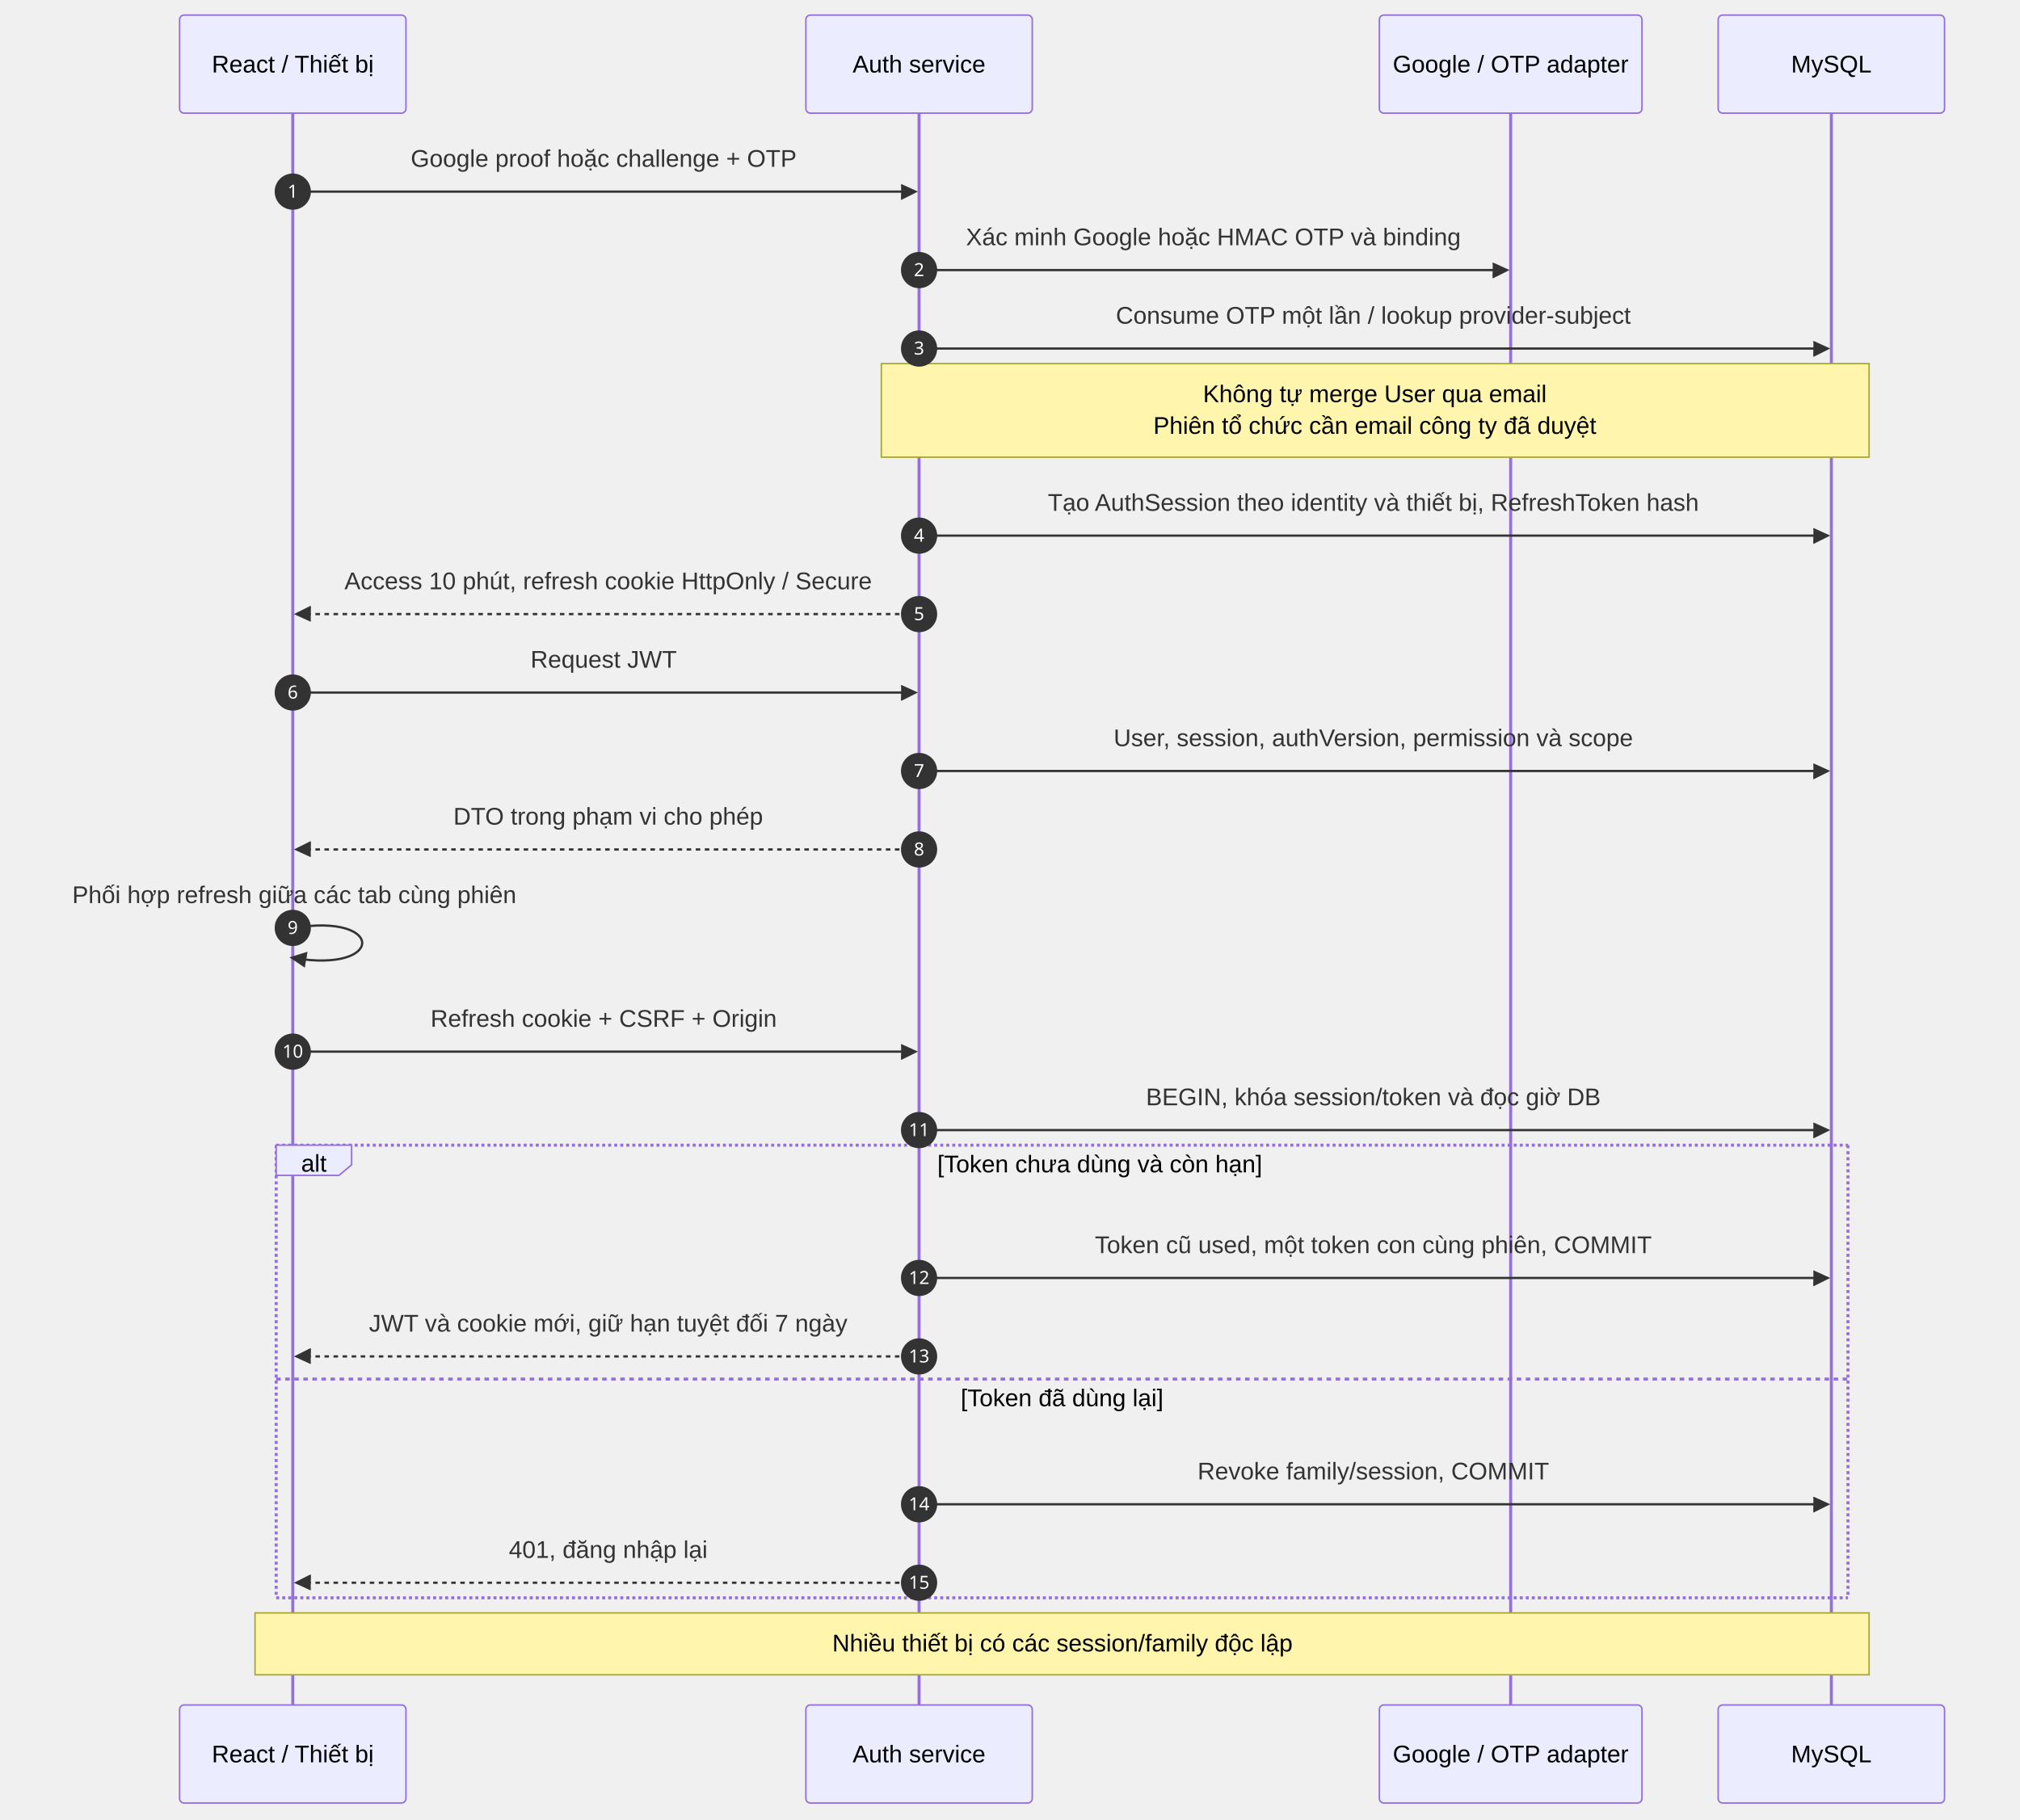
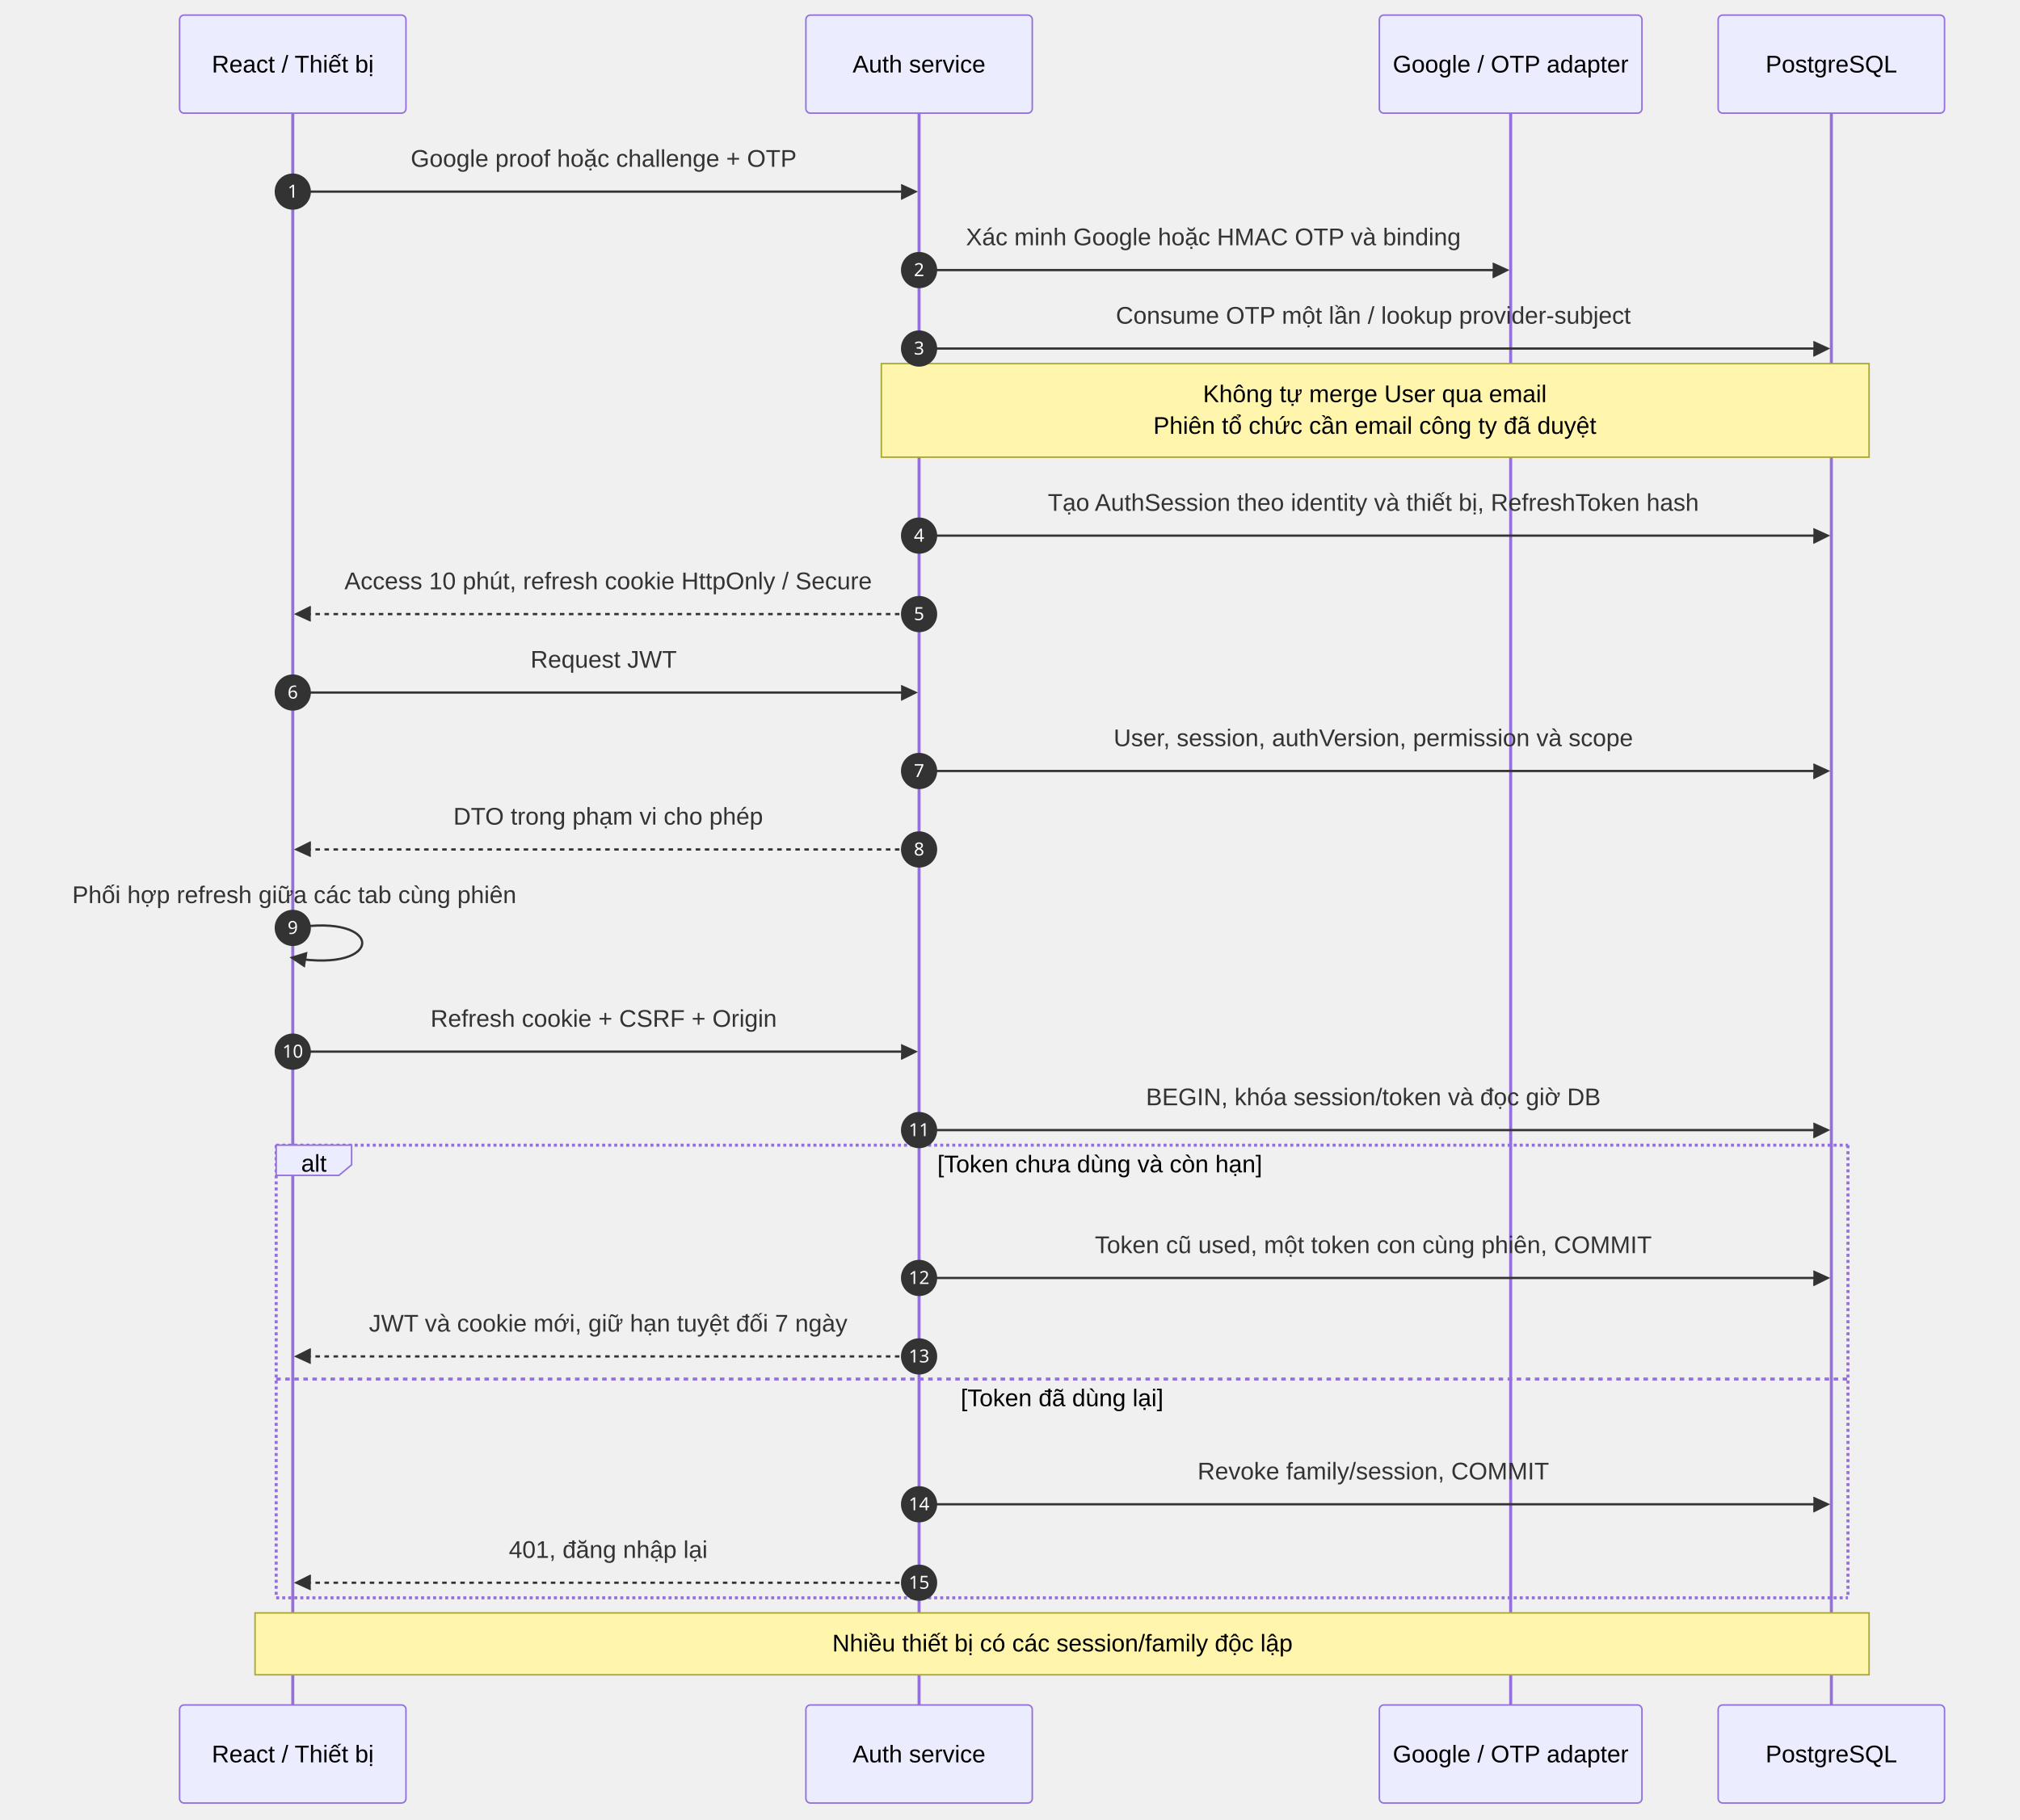
<svg xmlns="http://www.w3.org/2000/svg" id="my-svg" width="100%" style="max-width: 1338.5px; background-color: white;" viewBox="-119 -10 1338.5 1206" role="graphics-document document" aria-roledescription="sequence">
  <g>
    <rect x="1019.5" y="1120" fill="#eaeaea" stroke="#666" width="150" height="65" name="DB" rx="3" ry="3" class="actor actor-bottom" />
    <text x="1094.5" y="1152.5" dominant-baseline="central" alignment-baseline="central" class="actor actor-box" style="text-anchor: middle; font-size: 16px; font-weight: 400; font-family: &quot;Segoe UI&quot;, Arial, sans-serif;">
-       <tspan x="1094.5" dy="0">MySQL</tspan>
+       <tspan x="1094.5" dy="0">PostgreSQL</tspan>
    </text>
  </g>
  <g>
    <rect x="795" y="1120" fill="#eaeaea" stroke="#666" width="174" height="65" name="ID" rx="3" ry="3" class="actor actor-bottom" />
    <text x="882" y="1152.5" dominant-baseline="central" alignment-baseline="central" class="actor actor-box" style="text-anchor: middle; font-size: 16px; font-weight: 400; font-family: &quot;Segoe UI&quot;, Arial, sans-serif;">
      <tspan x="882" dy="0">Google / OTP adapter</tspan>
    </text>
  </g>
  <g>
    <rect x="415" y="1120" fill="#eaeaea" stroke="#666" width="150" height="65" name="API" rx="3" ry="3" class="actor actor-bottom" />
    <text x="490" y="1152.5" dominant-baseline="central" alignment-baseline="central" class="actor actor-box" style="text-anchor: middle; font-size: 16px; font-weight: 400; font-family: &quot;Segoe UI&quot;, Arial, sans-serif;">
      <tspan x="490" dy="0">Auth service</tspan>
    </text>
  </g>
  <g>
    <rect x="0" y="1120" fill="#eaeaea" stroke="#666" width="150" height="65" name="UI" rx="3" ry="3" class="actor actor-bottom" />
    <text x="75" y="1152.5" dominant-baseline="central" alignment-baseline="central" class="actor actor-box" style="text-anchor: middle; font-size: 16px; font-weight: 400; font-family: &quot;Segoe UI&quot;, Arial, sans-serif;">
      <tspan x="75" dy="0">React / Thiết bị</tspan>
    </text>
  </g>
  <g>
    <line id="actor3" x1="1094.5" y1="65" x2="1094.5" y2="1120" class="actor-line 200" stroke-width="0.5px" stroke="#999" name="DB" data-et="life-line" data-id="DB" />
    <g id="root-3" data-et="participant" data-type="participant" data-id="DB">
      <rect x="1019.5" y="0" fill="#eaeaea" stroke="#666" width="150" height="65" name="DB" rx="3" ry="3" class="actor actor-top" />
      <text x="1094.5" y="32.5" dominant-baseline="central" alignment-baseline="central" class="actor actor-box" style="text-anchor: middle; font-size: 16px; font-weight: 400; font-family: &quot;Segoe UI&quot;, Arial, sans-serif;">
-         <tspan x="1094.5" dy="0">MySQL</tspan>
+         <tspan x="1094.5" dy="0">PostgreSQL</tspan>
      </text>
    </g>
  </g>
  <g>
    <line id="actor2" x1="882" y1="65" x2="882" y2="1120" class="actor-line 200" stroke-width="0.5px" stroke="#999" name="ID" data-et="life-line" data-id="ID" />
    <g id="root-2" data-et="participant" data-type="participant" data-id="ID">
      <rect x="795" y="0" fill="#eaeaea" stroke="#666" width="174" height="65" name="ID" rx="3" ry="3" class="actor actor-top" />
      <text x="882" y="32.5" dominant-baseline="central" alignment-baseline="central" class="actor actor-box" style="text-anchor: middle; font-size: 16px; font-weight: 400; font-family: &quot;Segoe UI&quot;, Arial, sans-serif;">
        <tspan x="882" dy="0">Google / OTP adapter</tspan>
      </text>
    </g>
  </g>
  <g>
    <line id="actor1" x1="490" y1="65" x2="490" y2="1120" class="actor-line 200" stroke-width="0.5px" stroke="#999" name="API" data-et="life-line" data-id="API" />
    <g id="root-1" data-et="participant" data-type="participant" data-id="API">
      <rect x="415" y="0" fill="#eaeaea" stroke="#666" width="150" height="65" name="API" rx="3" ry="3" class="actor actor-top" />
      <text x="490" y="32.5" dominant-baseline="central" alignment-baseline="central" class="actor actor-box" style="text-anchor: middle; font-size: 16px; font-weight: 400; font-family: &quot;Segoe UI&quot;, Arial, sans-serif;">
        <tspan x="490" dy="0">Auth service</tspan>
      </text>
    </g>
  </g>
  <g>
    <line id="actor0" x1="75" y1="65" x2="75" y2="1120" class="actor-line 200" stroke-width="0.5px" stroke="#999" name="UI" data-et="life-line" data-id="UI" />
    <g id="root-0" data-et="participant" data-type="participant" data-id="UI">
      <rect x="0" y="0" fill="#eaeaea" stroke="#666" width="150" height="65" name="UI" rx="3" ry="3" class="actor actor-top" />
      <text x="75" y="32.5" dominant-baseline="central" alignment-baseline="central" class="actor actor-box" style="text-anchor: middle; font-size: 16px; font-weight: 400; font-family: &quot;Segoe UI&quot;, Arial, sans-serif;">
        <tspan x="75" dy="0">React / Thiết bị</tspan>
      </text>
    </g>
  </g>
  <style>#my-svg{font-family:Segoe UI,Arial,sans-serif;font-size:16px;fill:#333;}@keyframes edge-animation-frame{from{stroke-dashoffset:0;}}@keyframes dash{to{stroke-dashoffset:0;}}#my-svg .edge-animation-slow{stroke-dasharray:9,5!important;stroke-dashoffset:900;animation:dash 50s linear infinite;stroke-linecap:round;}#my-svg .edge-animation-fast{stroke-dasharray:9,5!important;stroke-dashoffset:900;animation:dash 20s linear infinite;stroke-linecap:round;}#my-svg .error-icon{fill:#552222;}#my-svg .error-text{fill:#552222;stroke:#552222;}#my-svg .edge-thickness-normal{stroke-width:1px;}#my-svg .edge-thickness-thick{stroke-width:3.5px;}#my-svg .edge-pattern-solid{stroke-dasharray:0;}#my-svg .edge-thickness-invisible{stroke-width:0;fill:none;}#my-svg .edge-pattern-dashed{stroke-dasharray:3;}#my-svg .edge-pattern-dotted{stroke-dasharray:2;}#my-svg .marker{fill:#333333;stroke:#333333;}#my-svg .marker.cross{stroke:#333333;}#my-svg svg{font-family:Segoe UI,Arial,sans-serif;font-size:16px;}#my-svg p{margin:0;}#my-svg .actor{stroke:#9370DB;fill:#ECECFF;stroke-width:1;}#my-svg rect.actor.outer-path[data-look="neo"]{filter:drop-shadow(1px 2px 2px rgba(185, 185, 185, 1));}#my-svg rect.note[data-look="neo"]{stroke:#aaaa33;fill:#fff5ad;filter:drop-shadow(1px 2px 2px rgba(185, 185, 185, 1));}#my-svg text.actor&gt;tspan{fill:black;stroke:none;}#my-svg .actor-line{stroke:#9370DB;}#my-svg .innerArc{stroke-width:1.5;stroke-dasharray:none;}#my-svg .messageLine0{stroke-width:1.5;stroke-dasharray:none;stroke:#333;}#my-svg .messageLine1{stroke-width:1.5;stroke-dasharray:2,2;stroke:#333;}#my-svg [id$="-arrowhead"] path{fill:#333;stroke:#333;}#my-svg .sequenceNumber{fill:white;}#my-svg [id$="-sequencenumber"]{fill:#333;}#my-svg [id$="-crosshead"] path{fill:#333;stroke:#333;}#my-svg .messageText{fill:#333;stroke:none;}#my-svg .labelBox{stroke:#9370DB;fill:#ECECFF;filter:none;}#my-svg .labelText,#my-svg .labelText&gt;tspan{fill:black;stroke:none;}#my-svg .loopText,#my-svg .loopText&gt;tspan{fill:black;stroke:none;}#my-svg .sectionTitle,#my-svg .sectionTitle&gt;tspan{fill:black;stroke:none;}#my-svg .loopLine{stroke-width:2px;stroke-dasharray:2,2;stroke:#9370DB;fill:#9370DB;}#my-svg .note{stroke:#aaaa33;fill:#fff5ad;}#my-svg .noteText,#my-svg .noteText&gt;tspan{fill:black;stroke:none;font-weight:normal;}#my-svg .activation0{fill:#f4f4f4;stroke:#666;}#my-svg .activation1{fill:#f4f4f4;stroke:#666;}#my-svg .activation2{fill:#f4f4f4;stroke:#666;}#my-svg .actorPopupMenu{position:absolute;}#my-svg .actorPopupMenuPanel{position:absolute;fill:#ECECFF;box-shadow:0px 8px 16px 0px rgba(0,0,0,0.2);filter:drop-shadow(3px 5px 2px rgb(0 0 0 / 0.4));}#my-svg .actor-man circle,#my-svg line{fill:#ECECFF;stroke-width:2px;}#my-svg g rect.rect{filter:drop-shadow(1px 2px 2px rgba(185, 185, 185, 1));stroke:#9370DB;}#my-svg .node .neo-node{stroke:#9370DB;}#my-svg [data-look="neo"].node rect,#my-svg [data-look="neo"].cluster rect,#my-svg [data-look="neo"].node polygon{stroke:#9370DB;filter:drop-shadow(1px 2px 2px rgba(185, 185, 185, 1));}#my-svg [data-look="neo"].swimlane.cluster rect{filter:none;}#my-svg [data-look="neo"].node path{stroke:#9370DB;stroke-width:1px;}#my-svg [data-look="neo"].node .outer-path{filter:drop-shadow(1px 2px 2px rgba(185, 185, 185, 1));}#my-svg [data-look="neo"].node .neo-line path{stroke:#9370DB;filter:none;}#my-svg [data-look="neo"].node circle{stroke:#9370DB;filter:drop-shadow(1px 2px 2px rgba(185, 185, 185, 1));}#my-svg [data-look="neo"].node circle .state-start{fill:#000000;}#my-svg [data-look="neo"].icon-shape .icon{fill:#9370DB;filter:drop-shadow(1px 2px 2px rgba(185, 185, 185, 1));}#my-svg [data-look="neo"].icon-shape .icon-neo path{stroke:#9370DB;filter:drop-shadow(1px 2px 2px rgba(185, 185, 185, 1));}#my-svg :root{--mermaid-font-family:Segoe UI,Arial,sans-serif;}</style>
  <g />
  <defs>
    <symbol id="my-svg-computer" width="24" height="24">
      <path transform="scale(.5)" d="M2 2v13h20v-13h-20zm18 11h-16v-9h16v9zm-10.228 6l.466-1h3.524l.467 1h-4.457zm14.228 3h-24l2-6h2.104l-1.33 4h18.45l-1.297-4h2.073l2 6zm-5-10h-14v-7h14v7z" />
    </symbol>
  </defs>
  <defs>
    <symbol id="my-svg-database" fill-rule="evenodd" clip-rule="evenodd">
      <path transform="scale(.5)" d="M12.258.001l.256.004.255.005.253.008.251.01.249.012.247.015.246.016.242.019.241.02.239.023.236.024.233.027.231.028.229.031.225.032.223.034.22.036.217.038.214.04.211.041.208.043.205.045.201.046.198.048.194.05.191.051.187.053.183.054.18.056.175.057.172.059.168.06.163.061.16.063.155.064.15.066.074.033.073.033.071.034.07.034.069.035.068.035.067.035.066.035.064.036.064.036.062.036.06.036.06.037.058.037.058.037.055.038.055.038.053.038.052.038.051.039.05.039.048.039.047.039.045.04.044.04.043.04.041.04.04.041.039.041.037.041.036.041.034.041.033.042.032.042.03.042.029.042.027.042.026.043.024.043.023.043.021.043.02.043.018.044.017.043.015.044.013.044.012.044.011.045.009.044.007.045.006.045.004.045.002.045.001.045v17l-.001.045-.002.045-.004.045-.006.045-.007.045-.009.044-.011.045-.012.044-.013.044-.015.044-.017.043-.018.044-.02.043-.021.043-.023.043-.024.043-.026.043-.027.042-.029.042-.03.042-.032.042-.033.042-.034.041-.036.041-.037.041-.039.041-.04.041-.041.04-.043.04-.044.04-.045.04-.047.039-.048.039-.05.039-.051.039-.052.038-.053.038-.055.038-.055.038-.058.037-.058.037-.06.037-.06.036-.062.036-.064.036-.064.036-.066.035-.067.035-.068.035-.069.035-.07.034-.071.034-.073.033-.074.033-.15.066-.155.064-.16.063-.163.061-.168.06-.172.059-.175.057-.18.056-.183.054-.187.053-.191.051-.194.05-.198.048-.201.046-.205.045-.208.043-.211.041-.214.04-.217.038-.22.036-.223.034-.225.032-.229.031-.231.028-.233.027-.236.024-.239.023-.241.02-.242.019-.246.016-.247.015-.249.012-.251.01-.253.008-.255.005-.256.004-.258.001-.258-.001-.256-.004-.255-.005-.253-.008-.251-.01-.249-.012-.247-.015-.245-.016-.243-.019-.241-.02-.238-.023-.236-.024-.234-.027-.231-.028-.228-.031-.226-.032-.223-.034-.22-.036-.217-.038-.214-.04-.211-.041-.208-.043-.204-.045-.201-.046-.198-.048-.195-.05-.19-.051-.187-.053-.184-.054-.179-.056-.176-.057-.172-.059-.167-.06-.164-.061-.159-.063-.155-.064-.151-.066-.074-.033-.072-.033-.072-.034-.07-.034-.069-.035-.068-.035-.067-.035-.066-.035-.064-.036-.063-.036-.062-.036-.061-.036-.06-.037-.058-.037-.057-.037-.056-.038-.055-.038-.053-.038-.052-.038-.051-.039-.049-.039-.049-.039-.046-.039-.046-.04-.044-.04-.043-.04-.041-.04-.04-.041-.039-.041-.037-.041-.036-.041-.034-.041-.033-.042-.032-.042-.03-.042-.029-.042-.027-.042-.026-.043-.024-.043-.023-.043-.021-.043-.02-.043-.018-.044-.017-.043-.015-.044-.013-.044-.012-.044-.011-.045-.009-.044-.007-.045-.006-.045-.004-.045-.002-.045-.001-.045v-17l.001-.045.002-.045.004-.045.006-.045.007-.045.009-.044.011-.045.012-.044.013-.044.015-.044.017-.043.018-.044.02-.043.021-.043.023-.043.024-.043.026-.043.027-.042.029-.042.03-.042.032-.042.033-.042.034-.041.036-.041.037-.041.039-.041.04-.041.041-.04.043-.04.044-.04.046-.04.046-.039.049-.039.049-.039.051-.039.052-.038.053-.038.055-.038.056-.038.057-.037.058-.037.06-.037.061-.036.062-.036.063-.036.064-.036.066-.035.067-.035.068-.035.069-.035.07-.034.072-.034.072-.033.074-.033.151-.066.155-.064.159-.063.164-.061.167-.06.172-.059.176-.057.179-.056.184-.054.187-.053.19-.051.195-.05.198-.048.201-.046.204-.045.208-.043.211-.041.214-.04.217-.038.22-.036.223-.034.226-.032.228-.031.231-.028.234-.027.236-.024.238-.023.241-.02.243-.019.245-.016.247-.015.249-.012.251-.01.253-.008.255-.005.256-.004.258-.001.258.001zm-9.258 20.499v.01l.001.021.003.021.004.022.005.021.006.022.007.022.009.023.01.022.011.023.012.023.013.023.015.023.016.024.017.023.018.024.019.024.021.024.022.025.023.024.024.025.052.049.056.05.061.051.066.051.07.051.075.051.079.052.084.052.088.052.092.052.097.052.102.051.105.052.11.052.114.051.119.051.123.051.127.05.131.05.135.05.139.048.144.049.147.047.152.047.155.047.16.045.163.045.167.043.171.043.176.041.178.041.183.039.187.039.19.037.194.035.197.035.202.033.204.031.209.03.212.029.216.027.219.025.222.024.226.021.23.02.233.018.236.016.24.015.243.012.246.01.249.008.253.005.256.004.259.001.26-.001.257-.004.254-.005.25-.008.247-.011.244-.012.241-.014.237-.016.233-.018.231-.021.226-.021.224-.024.22-.026.216-.027.212-.028.21-.031.205-.031.202-.034.198-.034.194-.036.191-.037.187-.039.183-.04.179-.04.175-.042.172-.043.168-.044.163-.045.16-.046.155-.046.152-.047.148-.048.143-.049.139-.049.136-.05.131-.05.126-.05.123-.051.118-.052.114-.051.11-.052.106-.052.101-.052.096-.052.092-.052.088-.053.083-.051.079-.052.074-.052.07-.051.065-.051.06-.051.056-.05.051-.05.023-.024.023-.025.021-.024.02-.024.019-.024.018-.024.017-.024.015-.023.014-.024.013-.023.012-.023.01-.023.01-.022.008-.022.006-.022.006-.022.004-.022.004-.021.001-.021.001-.021v-4.127l-.077.055-.08.053-.083.054-.085.053-.087.052-.09.052-.093.051-.095.05-.097.05-.1.049-.102.049-.105.048-.106.047-.109.047-.111.046-.114.045-.115.045-.118.044-.12.043-.122.042-.124.042-.126.041-.128.04-.13.04-.132.038-.134.038-.135.037-.138.037-.139.035-.142.035-.143.034-.144.033-.147.032-.148.031-.15.03-.151.03-.153.029-.154.027-.156.027-.158.026-.159.025-.161.024-.162.023-.163.022-.165.021-.166.02-.167.019-.169.018-.169.017-.171.016-.173.015-.173.014-.175.013-.175.012-.177.011-.178.01-.179.008-.179.008-.181.006-.182.005-.182.004-.184.003-.184.002h-.37l-.184-.002-.184-.003-.182-.004-.182-.005-.181-.006-.179-.008-.179-.008-.178-.01-.176-.011-.176-.012-.175-.013-.173-.014-.172-.015-.171-.016-.17-.017-.169-.018-.167-.019-.166-.02-.165-.021-.163-.022-.162-.023-.161-.024-.159-.025-.157-.026-.156-.027-.155-.027-.153-.029-.151-.03-.15-.03-.148-.031-.146-.032-.145-.033-.143-.034-.141-.035-.14-.035-.137-.037-.136-.037-.134-.038-.132-.038-.13-.04-.128-.04-.126-.041-.124-.042-.122-.042-.12-.044-.117-.043-.116-.045-.113-.045-.112-.046-.109-.047-.106-.047-.105-.048-.102-.049-.1-.049-.097-.05-.095-.05-.093-.052-.09-.051-.087-.052-.085-.053-.083-.054-.08-.054-.077-.054v4.127zm0-5.654v.011l.001.021.003.021.004.021.005.022.006.022.007.022.009.022.01.022.011.023.012.023.013.023.015.024.016.023.017.024.018.024.019.024.021.024.022.024.023.025.024.024.052.05.056.05.061.05.066.051.07.051.075.052.079.051.084.052.088.052.092.052.097.052.102.052.105.052.11.051.114.051.119.052.123.05.127.051.131.05.135.049.139.049.144.048.147.048.152.047.155.046.16.045.163.045.167.044.171.042.176.042.178.04.183.04.187.038.19.037.194.036.197.034.202.033.204.032.209.03.212.028.216.027.219.025.222.024.226.022.23.02.233.018.236.016.24.014.243.012.246.01.249.008.253.006.256.003.259.001.26-.001.257-.003.254-.006.25-.008.247-.01.244-.012.241-.015.237-.016.233-.018.231-.02.226-.022.224-.024.22-.025.216-.027.212-.029.21-.03.205-.032.202-.033.198-.035.194-.036.191-.037.187-.039.183-.039.179-.041.175-.042.172-.043.168-.044.163-.045.16-.045.155-.047.152-.047.148-.048.143-.048.139-.05.136-.049.131-.05.126-.051.123-.051.118-.051.114-.052.11-.052.106-.052.101-.052.096-.052.092-.052.088-.052.083-.052.079-.052.074-.051.07-.052.065-.051.06-.05.056-.051.051-.049.023-.025.023-.024.021-.025.02-.024.019-.024.018-.024.017-.024.015-.023.014-.023.013-.024.012-.022.01-.023.01-.023.008-.022.006-.022.006-.022.004-.021.004-.022.001-.021.001-.021v-4.139l-.077.054-.08.054-.083.054-.085.052-.087.053-.09.051-.093.051-.095.051-.097.05-.1.049-.102.049-.105.048-.106.047-.109.047-.111.046-.114.045-.115.044-.118.044-.12.044-.122.042-.124.042-.126.041-.128.04-.13.039-.132.039-.134.038-.135.037-.138.036-.139.036-.142.035-.143.033-.144.033-.147.033-.148.031-.15.03-.151.03-.153.028-.154.028-.156.027-.158.026-.159.025-.161.024-.162.023-.163.022-.165.021-.166.02-.167.019-.169.018-.169.017-.171.016-.173.015-.173.014-.175.013-.175.012-.177.011-.178.009-.179.009-.179.007-.181.007-.182.005-.182.004-.184.003-.184.002h-.37l-.184-.002-.184-.003-.182-.004-.182-.005-.181-.007-.179-.007-.179-.009-.178-.009-.176-.011-.176-.012-.175-.013-.173-.014-.172-.015-.171-.016-.17-.017-.169-.018-.167-.019-.166-.02-.165-.021-.163-.022-.162-.023-.161-.024-.159-.025-.157-.026-.156-.027-.155-.028-.153-.028-.151-.03-.15-.03-.148-.031-.146-.033-.145-.033-.143-.033-.141-.035-.14-.036-.137-.036-.136-.037-.134-.038-.132-.039-.13-.039-.128-.04-.126-.041-.124-.042-.122-.043-.12-.043-.117-.044-.116-.044-.113-.046-.112-.046-.109-.046-.106-.047-.105-.048-.102-.049-.1-.049-.097-.05-.095-.051-.093-.051-.09-.051-.087-.053-.085-.052-.083-.054-.08-.054-.077-.054v4.139zm0-5.666v.011l.001.02.003.022.004.021.005.022.006.021.007.022.009.023.01.022.011.023.012.023.013.023.015.023.016.024.017.024.018.023.019.024.021.025.022.024.023.024.024.025.052.05.056.05.061.05.066.051.07.051.075.052.079.051.084.052.088.052.092.052.097.052.102.052.105.051.11.052.114.051.119.051.123.051.127.05.131.05.135.05.139.049.144.048.147.048.152.047.155.046.16.045.163.045.167.043.171.043.176.042.178.04.183.04.187.038.19.037.194.036.197.034.202.033.204.032.209.03.212.028.216.027.219.025.222.024.226.021.23.02.233.018.236.017.24.014.243.012.246.01.249.008.253.006.256.003.259.001.26-.001.257-.003.254-.006.25-.008.247-.01.244-.013.241-.014.237-.016.233-.018.231-.02.226-.022.224-.024.22-.025.216-.027.212-.029.21-.03.205-.032.202-.033.198-.035.194-.036.191-.037.187-.039.183-.039.179-.041.175-.042.172-.043.168-.044.163-.045.16-.045.155-.047.152-.047.148-.048.143-.049.139-.049.136-.049.131-.051.126-.05.123-.051.118-.052.114-.051.11-.052.106-.052.101-.052.096-.052.092-.052.088-.052.083-.052.079-.052.074-.052.07-.051.065-.051.06-.051.056-.05.051-.049.023-.025.023-.025.021-.024.02-.024.019-.024.018-.024.017-.024.015-.023.014-.024.013-.023.012-.023.01-.022.01-.023.008-.022.006-.022.006-.022.004-.022.004-.021.001-.021.001-.021v-4.153l-.077.054-.08.054-.083.053-.085.053-.087.053-.09.051-.093.051-.095.051-.097.05-.1.049-.102.048-.105.048-.106.048-.109.046-.111.046-.114.046-.115.044-.118.044-.12.043-.122.043-.124.042-.126.041-.128.04-.13.039-.132.039-.134.038-.135.037-.138.036-.139.036-.142.034-.143.034-.144.033-.147.032-.148.032-.15.03-.151.03-.153.028-.154.028-.156.027-.158.026-.159.024-.161.024-.162.023-.163.023-.165.021-.166.02-.167.019-.169.018-.169.017-.171.016-.173.015-.173.014-.175.013-.175.012-.177.01-.178.01-.179.009-.179.007-.181.006-.182.006-.182.004-.184.003-.184.001-.185.001-.185-.001-.184-.001-.184-.003-.182-.004-.182-.006-.181-.006-.179-.007-.179-.009-.178-.01-.176-.01-.176-.012-.175-.013-.173-.014-.172-.015-.171-.016-.17-.017-.169-.018-.167-.019-.166-.02-.165-.021-.163-.023-.162-.023-.161-.024-.159-.024-.157-.026-.156-.027-.155-.028-.153-.028-.151-.03-.15-.03-.148-.032-.146-.032-.145-.033-.143-.034-.141-.034-.14-.036-.137-.036-.136-.037-.134-.038-.132-.039-.13-.039-.128-.041-.126-.041-.124-.041-.122-.043-.12-.043-.117-.044-.116-.044-.113-.046-.112-.046-.109-.046-.106-.048-.105-.048-.102-.048-.1-.05-.097-.049-.095-.051-.093-.051-.09-.052-.087-.052-.085-.053-.083-.053-.08-.054-.077-.054v4.153zm8.74-8.179l-.257.004-.254.005-.25.008-.247.011-.244.012-.241.014-.237.016-.233.018-.231.021-.226.022-.224.023-.22.026-.216.027-.212.028-.21.031-.205.032-.202.033-.198.034-.194.036-.191.038-.187.038-.183.04-.179.041-.175.042-.172.043-.168.043-.163.045-.16.046-.155.046-.152.048-.148.048-.143.048-.139.049-.136.05-.131.05-.126.051-.123.051-.118.051-.114.052-.11.052-.106.052-.101.052-.096.052-.092.052-.088.052-.083.052-.079.052-.074.051-.07.052-.065.051-.06.05-.056.05-.051.05-.023.025-.023.024-.021.024-.02.025-.019.024-.018.024-.017.023-.015.024-.014.023-.013.023-.012.023-.01.023-.01.022-.008.022-.006.023-.006.021-.004.022-.004.021-.001.021-.001.021.001.021.001.021.004.021.004.022.006.021.006.023.008.022.01.022.01.023.012.023.013.023.014.023.015.024.017.023.018.024.019.024.02.025.021.024.023.024.023.025.051.05.056.05.06.05.065.051.07.052.074.051.079.052.083.052.088.052.092.052.096.052.101.052.106.052.11.052.114.052.118.051.123.051.126.051.131.05.136.05.139.049.143.048.148.048.152.048.155.046.16.046.163.045.168.043.172.043.175.042.179.041.183.04.187.038.191.038.194.036.198.034.202.033.205.032.21.031.212.028.216.027.22.026.224.023.226.022.231.021.233.018.237.016.241.014.244.012.247.011.25.008.254.005.257.004.26.001.26-.001.257-.004.254-.005.25-.008.247-.011.244-.012.241-.014.237-.016.233-.018.231-.021.226-.022.224-.023.22-.026.216-.027.212-.028.21-.031.205-.032.202-.033.198-.034.194-.036.191-.038.187-.038.183-.04.179-.041.175-.042.172-.043.168-.043.163-.045.16-.046.155-.046.152-.048.148-.048.143-.048.139-.049.136-.05.131-.05.126-.051.123-.051.118-.051.114-.052.11-.052.106-.052.101-.052.096-.052.092-.052.088-.052.083-.052.079-.052.074-.051.07-.052.065-.051.06-.05.056-.05.051-.05.023-.025.023-.024.021-.024.02-.025.019-.024.018-.024.017-.023.015-.024.014-.023.013-.023.012-.023.01-.023.01-.022.008-.022.006-.023.006-.021.004-.022.004-.021.001-.021.001-.021-.001-.021-.001-.021-.004-.021-.004-.022-.006-.021-.006-.023-.008-.022-.01-.022-.01-.023-.012-.023-.013-.023-.014-.023-.015-.024-.017-.023-.018-.024-.019-.024-.02-.025-.021-.024-.023-.024-.023-.025-.051-.05-.056-.05-.06-.05-.065-.051-.07-.052-.074-.051-.079-.052-.083-.052-.088-.052-.092-.052-.096-.052-.101-.052-.106-.052-.11-.052-.114-.052-.118-.051-.123-.051-.126-.051-.131-.05-.136-.05-.139-.049-.143-.048-.148-.048-.152-.048-.155-.046-.16-.046-.163-.045-.168-.043-.172-.043-.175-.042-.179-.041-.183-.04-.187-.038-.191-.038-.194-.036-.198-.034-.202-.033-.205-.032-.21-.031-.212-.028-.216-.027-.22-.026-.224-.023-.226-.022-.231-.021-.233-.018-.237-.016-.241-.014-.244-.012-.247-.011-.25-.008-.254-.005-.257-.004-.26-.001-.26.001z" />
    </symbol>
  </defs>
  <defs>
    <symbol id="my-svg-clock" width="24" height="24">
      <path transform="scale(.5)" d="M12 2c5.514 0 10 4.486 10 10s-4.486 10-10 10-10-4.486-10-10 4.486-10 10-10zm0-2c-6.627 0-12 5.373-12 12s5.373 12 12 12 12-5.373 12-12-5.373-12-12-12zm5.848 12.459c.202.038.202.333.001.372-1.907.361-6.045 1.111-6.547 1.111-.719 0-1.301-.582-1.301-1.301 0-.512.77-5.447 1.125-7.445.034-.192.312-.181.343.014l.985 6.238 5.394 1.011z" />
    </symbol>
  </defs>
  <defs>
    <marker id="my-svg-arrowhead" refX="7.9" refY="5" markerUnits="userSpaceOnUse" markerWidth="12" markerHeight="12" orient="auto-start-reverse">
      <path d="M -1 0 L 10 5 L 0 10 z" />
    </marker>
  </defs>
  <defs>
    <marker id="my-svg-crosshead" markerWidth="15" markerHeight="8" orient="auto" refX="4" refY="4.5">
      <path fill="none" stroke="#000000" stroke-width="1pt" d="M 1,2 L 6,7 M 6,2 L 1,7" style="stroke-dasharray: 0, 0;" />
    </marker>
  </defs>
  <defs>
    <marker id="my-svg-filled-head" refX="15.5" refY="7" markerWidth="20" markerHeight="28" orient="auto">
      <path d="M 18,7 L9,13 L14,7 L9,1 Z" />
    </marker>
  </defs>
  <defs>
    <marker id="my-svg-sequencenumber" refX="15" refY="15" markerWidth="60" markerHeight="40" orient="auto">
      <circle cx="15" cy="15" r="6" />
    </marker>
  </defs>
  <defs>
    <marker id="my-svg-solidTopArrowHead" refX="7.9" refY="7.25" markerUnits="userSpaceOnUse" markerWidth="12" markerHeight="12" orient="auto-start-reverse">
      <path d="M 0 0 L 10 8 L 0 8 z" />
    </marker>
  </defs>
  <defs>
    <marker id="my-svg-solidBottomArrowHead" refX="7.9" refY="0.75" markerUnits="userSpaceOnUse" markerWidth="12" markerHeight="12" orient="auto-start-reverse">
      <path d="M 0 0 L 10 0 L 0 8 z" />
    </marker>
  </defs>
  <defs>
    <marker id="my-svg-stickTopArrowHead" refX="7.5" refY="7" markerUnits="userSpaceOnUse" markerWidth="12" markerHeight="12" orient="auto-start-reverse">
      <path d="M 0 0 L 7 7" stroke="black" stroke-width="1.5" fill="none" />
    </marker>
  </defs>
  <defs>
    <marker id="my-svg-stickBottomArrowHead" refX="7.5" refY="0" markerUnits="userSpaceOnUse" markerWidth="12" markerHeight="12" orient="auto-start-reverse">
      <path d="M 0 7 L 7 0" stroke="black" stroke-width="1.5" fill="none" />
    </marker>
  </defs>
  <g data-et="note" data-id="i4">
    <rect x="465" y="231" fill="#EDF2AE" stroke="#666" width="654.5" height="62" class="note" />
    <text x="792" y="236" text-anchor="middle" dominant-baseline="middle" alignment-baseline="middle" class="noteText" dy="1em" style="font-family: &quot;Segoe UI&quot;, Arial, sans-serif; font-size: 16px; font-weight: 400;">
      <tspan x="792">Không tự merge User qua email</tspan>
    </text>
    <text x="792" y="257" text-anchor="middle" dominant-baseline="middle" alignment-baseline="middle" class="noteText" dy="1em" style="font-family: &quot;Segoe UI&quot;, Arial, sans-serif; font-size: 16px; font-weight: 400;">
      <tspan x="792">Phiên tổ chức cần email công ty đã duyệt</tspan>
    </text>
  </g>
  <g data-et="control-structure" data-id="i19">
    <line x1="64" y1="749" x2="1105.5" y2="749" class="loopLine" />
    <line x1="1105.5" y1="749" x2="1105.5" y2="1049" class="loopLine" />
    <line x1="64" y1="1049" x2="1105.5" y2="1049" class="loopLine" />
    <line x1="64" y1="749" x2="64" y2="1049" class="loopLine" />
    <line x1="64" y1="904" x2="1105.5" y2="904" class="loopLine" style="stroke-dasharray: 3, 3;" />
    <polygon points="64,749 114,749 114,762 105.6,769 64,769" class="labelBox" />
    <text x="89" y="762" text-anchor="middle" dominant-baseline="middle" alignment-baseline="middle" class="labelText" style="font-family: &quot;Segoe UI&quot;, Arial, sans-serif; font-size: 16px; font-weight: 400;">alt</text>
    <text x="609.75" y="767" text-anchor="middle" class="loopText" style="font-family: &quot;Segoe UI&quot;, Arial, sans-serif; font-size: 16px; font-weight: 400;">
      <tspan x="609.75">[Token chưa dùng và còn hạn]</tspan>
    </text>
    <text x="584.75" y="922" text-anchor="middle" class="sectionTitle" style="font-family: &quot;Segoe UI&quot;, Arial, sans-serif; font-size: 16px; font-weight: 400;">[Token đã dùng lại]</text>
  </g>
  <g data-et="note" data-id="i20">
    <rect x="50" y="1059" fill="#EDF2AE" stroke="#666" width="1069.5" height="41" class="note" />
    <text x="585" y="1064" text-anchor="middle" dominant-baseline="middle" alignment-baseline="middle" class="noteText" dy="1em" style="font-family: &quot;Segoe UI&quot;, Arial, sans-serif; font-size: 16px; font-weight: 400;">
      <tspan x="585">Nhiều thiết bị có các session/family độc lập</tspan>
    </text>
  </g>
  <text x="281" y="80" text-anchor="middle" dominant-baseline="middle" alignment-baseline="middle" class="messageText" dy="1em" style="font-family: &quot;Segoe UI&quot;, Arial, sans-serif; font-size: 16px; font-weight: 400;">Google proof hoặc challenge + OTP</text>
  <line x1="82" y1="117" x2="486" y2="117" class="messageLine0" data-et="message" data-id="i1" data-from="UI" data-to="API" stroke-width="2" stroke="none" marker-end="url(#my-svg-arrowhead)" style="fill: none;" />
  <line x1="75" y1="117" x2="75" y2="117" stroke-width="0" marker-start="url(#my-svg-sequencenumber)" />
  <text x="75" y="121" font-family="sans-serif" font-size="12px" text-anchor="middle" class="sequenceNumber">1</text>
  <text x="685" y="132" text-anchor="middle" dominant-baseline="middle" alignment-baseline="middle" class="messageText" dy="1em" style="font-family: &quot;Segoe UI&quot;, Arial, sans-serif; font-size: 16px; font-weight: 400;">Xác minh Google hoặc HMAC OTP và binding</text>
  <line x1="497" y1="169" x2="878" y2="169" class="messageLine0" data-et="message" data-id="i2" data-from="API" data-to="ID" stroke-width="2" stroke="none" marker-end="url(#my-svg-arrowhead)" style="fill: none;" />
  <line x1="490" y1="169" x2="490" y2="169" stroke-width="0" marker-start="url(#my-svg-sequencenumber)" />
  <text x="490" y="173" font-family="sans-serif" font-size="12px" text-anchor="middle" class="sequenceNumber">2</text>
  <text x="791" y="184" text-anchor="middle" dominant-baseline="middle" alignment-baseline="middle" class="messageText" dy="1em" style="font-family: &quot;Segoe UI&quot;, Arial, sans-serif; font-size: 16px; font-weight: 400;">Consume OTP một lần / lookup provider-subject</text>
  <line x1="497" y1="221" x2="1090.5" y2="221" class="messageLine0" data-et="message" data-id="i3" data-from="API" data-to="DB" stroke-width="2" stroke="none" marker-end="url(#my-svg-arrowhead)" style="fill: none;" />
  <line x1="490" y1="221" x2="490" y2="221" stroke-width="0" marker-start="url(#my-svg-sequencenumber)" />
  <text x="490" y="225" font-family="sans-serif" font-size="12px" text-anchor="middle" class="sequenceNumber">3</text>
  <text x="791" y="308" text-anchor="middle" dominant-baseline="middle" alignment-baseline="middle" class="messageText" dy="1em" style="font-family: &quot;Segoe UI&quot;, Arial, sans-serif; font-size: 16px; font-weight: 400;">Tạo AuthSession theo identity và thiết bị, RefreshToken hash</text>
  <line x1="497" y1="345" x2="1090.5" y2="345" class="messageLine0" data-et="message" data-id="i5" data-from="API" data-to="DB" stroke-width="2" stroke="none" marker-end="url(#my-svg-arrowhead)" style="fill: none;" />
  <line x1="490" y1="345" x2="490" y2="345" stroke-width="0" marker-start="url(#my-svg-sequencenumber)" />
  <text x="490" y="349" font-family="sans-serif" font-size="12px" text-anchor="middle" class="sequenceNumber">4</text>
  <text x="284" y="360" text-anchor="middle" dominant-baseline="middle" alignment-baseline="middle" class="messageText" dy="1em" style="font-family: &quot;Segoe UI&quot;, Arial, sans-serif; font-size: 16px; font-weight: 400;">Access 10 phút, refresh cookie HttpOnly / Secure</text>
  <line x1="495" y1="397" x2="79" y2="397" class="messageLine1" data-et="message" data-id="i6" data-from="API" data-to="UI" stroke-width="2" stroke="none" marker-end="url(#my-svg-arrowhead)" style="stroke-dasharray: 3, 3; fill: none;" />
  <line x1="490" y1="397" x2="490" y2="397" stroke-width="0" marker-start="url(#my-svg-sequencenumber)" />
  <text x="490" y="401" font-family="sans-serif" font-size="12px" text-anchor="middle" class="sequenceNumber">5</text>
  <text x="281" y="412" text-anchor="middle" dominant-baseline="middle" alignment-baseline="middle" class="messageText" dy="1em" style="font-family: &quot;Segoe UI&quot;, Arial, sans-serif; font-size: 16px; font-weight: 400;">Request JWT</text>
  <line x1="82" y1="449" x2="486" y2="449" class="messageLine0" data-et="message" data-id="i7" data-from="UI" data-to="API" stroke-width="2" stroke="none" marker-end="url(#my-svg-arrowhead)" style="fill: none;" />
  <line x1="75" y1="449" x2="75" y2="449" stroke-width="0" marker-start="url(#my-svg-sequencenumber)" />
  <text x="75" y="453" font-family="sans-serif" font-size="12px" text-anchor="middle" class="sequenceNumber">6</text>
  <text x="791" y="464" text-anchor="middle" dominant-baseline="middle" alignment-baseline="middle" class="messageText" dy="1em" style="font-family: &quot;Segoe UI&quot;, Arial, sans-serif; font-size: 16px; font-weight: 400;">User, session, authVersion, permission và scope</text>
  <line x1="497" y1="501" x2="1090.5" y2="501" class="messageLine0" data-et="message" data-id="i8" data-from="API" data-to="DB" stroke-width="2" stroke="none" marker-end="url(#my-svg-arrowhead)" style="fill: none;" />
  <line x1="490" y1="501" x2="490" y2="501" stroke-width="0" marker-start="url(#my-svg-sequencenumber)" />
  <text x="490" y="505" font-family="sans-serif" font-size="12px" text-anchor="middle" class="sequenceNumber">7</text>
  <text x="284" y="516" text-anchor="middle" dominant-baseline="middle" alignment-baseline="middle" class="messageText" dy="1em" style="font-family: &quot;Segoe UI&quot;, Arial, sans-serif; font-size: 16px; font-weight: 400;">DTO trong phạm vi cho phép</text>
  <line x1="495" y1="553" x2="79" y2="553" class="messageLine1" data-et="message" data-id="i9" data-from="API" data-to="UI" stroke-width="2" stroke="none" marker-end="url(#my-svg-arrowhead)" style="stroke-dasharray: 3, 3; fill: none;" />
  <line x1="490" y1="553" x2="490" y2="553" stroke-width="0" marker-start="url(#my-svg-sequencenumber)" />
  <text x="490" y="557" font-family="sans-serif" font-size="12px" text-anchor="middle" class="sequenceNumber">8</text>
  <text x="76" y="568" text-anchor="middle" dominant-baseline="middle" alignment-baseline="middle" class="messageText" dy="1em" style="font-family: &quot;Segoe UI&quot;, Arial, sans-serif; font-size: 16px; font-weight: 400;">Phối hợp refresh giữa các tab cùng phiên</text>
  <path d="M 76,605 C 136,595 136,635 76,625" class="messageLine0" data-et="message" data-id="i10" data-from="UI" data-to="UI" stroke-width="2" stroke="none" marker-end="url(#my-svg-arrowhead)" x1="82" style="fill: none;" />
  <line x1="75" y1="605" x2="75" y2="605" stroke-width="0" marker-start="url(#my-svg-sequencenumber)" />
  <text x="75" y="609" font-family="sans-serif" font-size="12px" text-anchor="middle" class="sequenceNumber">9</text>
  <text x="281" y="650" text-anchor="middle" dominant-baseline="middle" alignment-baseline="middle" class="messageText" dy="1em" style="font-family: &quot;Segoe UI&quot;, Arial, sans-serif; font-size: 16px; font-weight: 400;">Refresh cookie + CSRF + Origin</text>
  <line x1="82" y1="687" x2="486" y2="687" class="messageLine0" data-et="message" data-id="i11" data-from="UI" data-to="API" stroke-width="2" stroke="none" marker-end="url(#my-svg-arrowhead)" style="fill: none;" />
  <line x1="75" y1="687" x2="75" y2="687" stroke-width="0" marker-start="url(#my-svg-sequencenumber)" />
  <text x="75" y="691" font-family="sans-serif" font-size="12px" text-anchor="middle" class="sequenceNumber">10</text>
  <text x="791" y="702" text-anchor="middle" dominant-baseline="middle" alignment-baseline="middle" class="messageText" dy="1em" style="font-family: &quot;Segoe UI&quot;, Arial, sans-serif; font-size: 16px; font-weight: 400;">BEGIN, khóa session/token và đọc giờ DB</text>
  <line x1="497" y1="739" x2="1090.5" y2="739" class="messageLine0" data-et="message" data-id="i12" data-from="API" data-to="DB" stroke-width="2" stroke="none" marker-end="url(#my-svg-arrowhead)" style="fill: none;" />
  <line x1="490" y1="739" x2="490" y2="739" stroke-width="0" marker-start="url(#my-svg-sequencenumber)" />
  <text x="490" y="743" font-family="sans-serif" font-size="12px" text-anchor="middle" class="sequenceNumber">11</text>
  <text x="791" y="800" text-anchor="middle" dominant-baseline="middle" alignment-baseline="middle" class="messageText" dy="1em" style="font-family: &quot;Segoe UI&quot;, Arial, sans-serif; font-size: 16px; font-weight: 400;">Token cũ used, một token con cùng phiên, COMMIT</text>
  <line x1="497" y1="837" x2="1090.5" y2="837" class="messageLine0" data-et="message" data-id="i14" data-from="API" data-to="DB" stroke-width="2" stroke="none" marker-end="url(#my-svg-arrowhead)" style="fill: none;" />
  <line x1="490" y1="837" x2="490" y2="837" stroke-width="0" marker-start="url(#my-svg-sequencenumber)" />
  <text x="490" y="841" font-family="sans-serif" font-size="12px" text-anchor="middle" class="sequenceNumber">12</text>
  <text x="284" y="852" text-anchor="middle" dominant-baseline="middle" alignment-baseline="middle" class="messageText" dy="1em" style="font-family: &quot;Segoe UI&quot;, Arial, sans-serif; font-size: 16px; font-weight: 400;">JWT và cookie mới, giữ hạn tuyệt đối 7 ngày</text>
  <line x1="495" y1="889" x2="79" y2="889" class="messageLine1" data-et="message" data-id="i15" data-from="API" data-to="UI" stroke-width="2" stroke="none" marker-end="url(#my-svg-arrowhead)" style="stroke-dasharray: 3, 3; fill: none;" />
  <line x1="490" y1="889" x2="490" y2="889" stroke-width="0" marker-start="url(#my-svg-sequencenumber)" />
  <text x="490" y="893" font-family="sans-serif" font-size="12px" text-anchor="middle" class="sequenceNumber">13</text>
  <text x="791" y="950" text-anchor="middle" dominant-baseline="middle" alignment-baseline="middle" class="messageText" dy="1em" style="font-family: &quot;Segoe UI&quot;, Arial, sans-serif; font-size: 16px; font-weight: 400;">Revoke family/session, COMMIT</text>
  <line x1="497" y1="987" x2="1090.5" y2="987" class="messageLine0" data-et="message" data-id="i17" data-from="API" data-to="DB" stroke-width="2" stroke="none" marker-end="url(#my-svg-arrowhead)" style="fill: none;" />
  <line x1="490" y1="987" x2="490" y2="987" stroke-width="0" marker-start="url(#my-svg-sequencenumber)" />
  <text x="490" y="991" font-family="sans-serif" font-size="12px" text-anchor="middle" class="sequenceNumber">14</text>
  <text x="284" y="1002" text-anchor="middle" dominant-baseline="middle" alignment-baseline="middle" class="messageText" dy="1em" style="font-family: &quot;Segoe UI&quot;, Arial, sans-serif; font-size: 16px; font-weight: 400;">401, đăng nhập lại</text>
  <line x1="495" y1="1039" x2="79" y2="1039" class="messageLine1" data-et="message" data-id="i18" data-from="API" data-to="UI" stroke-width="2" stroke="none" marker-end="url(#my-svg-arrowhead)" style="stroke-dasharray: 3, 3; fill: none;" />
  <line x1="490" y1="1039" x2="490" y2="1039" stroke-width="0" marker-start="url(#my-svg-sequencenumber)" />
  <text x="490" y="1043" font-family="sans-serif" font-size="12px" text-anchor="middle" class="sequenceNumber">15</text>
</svg>
